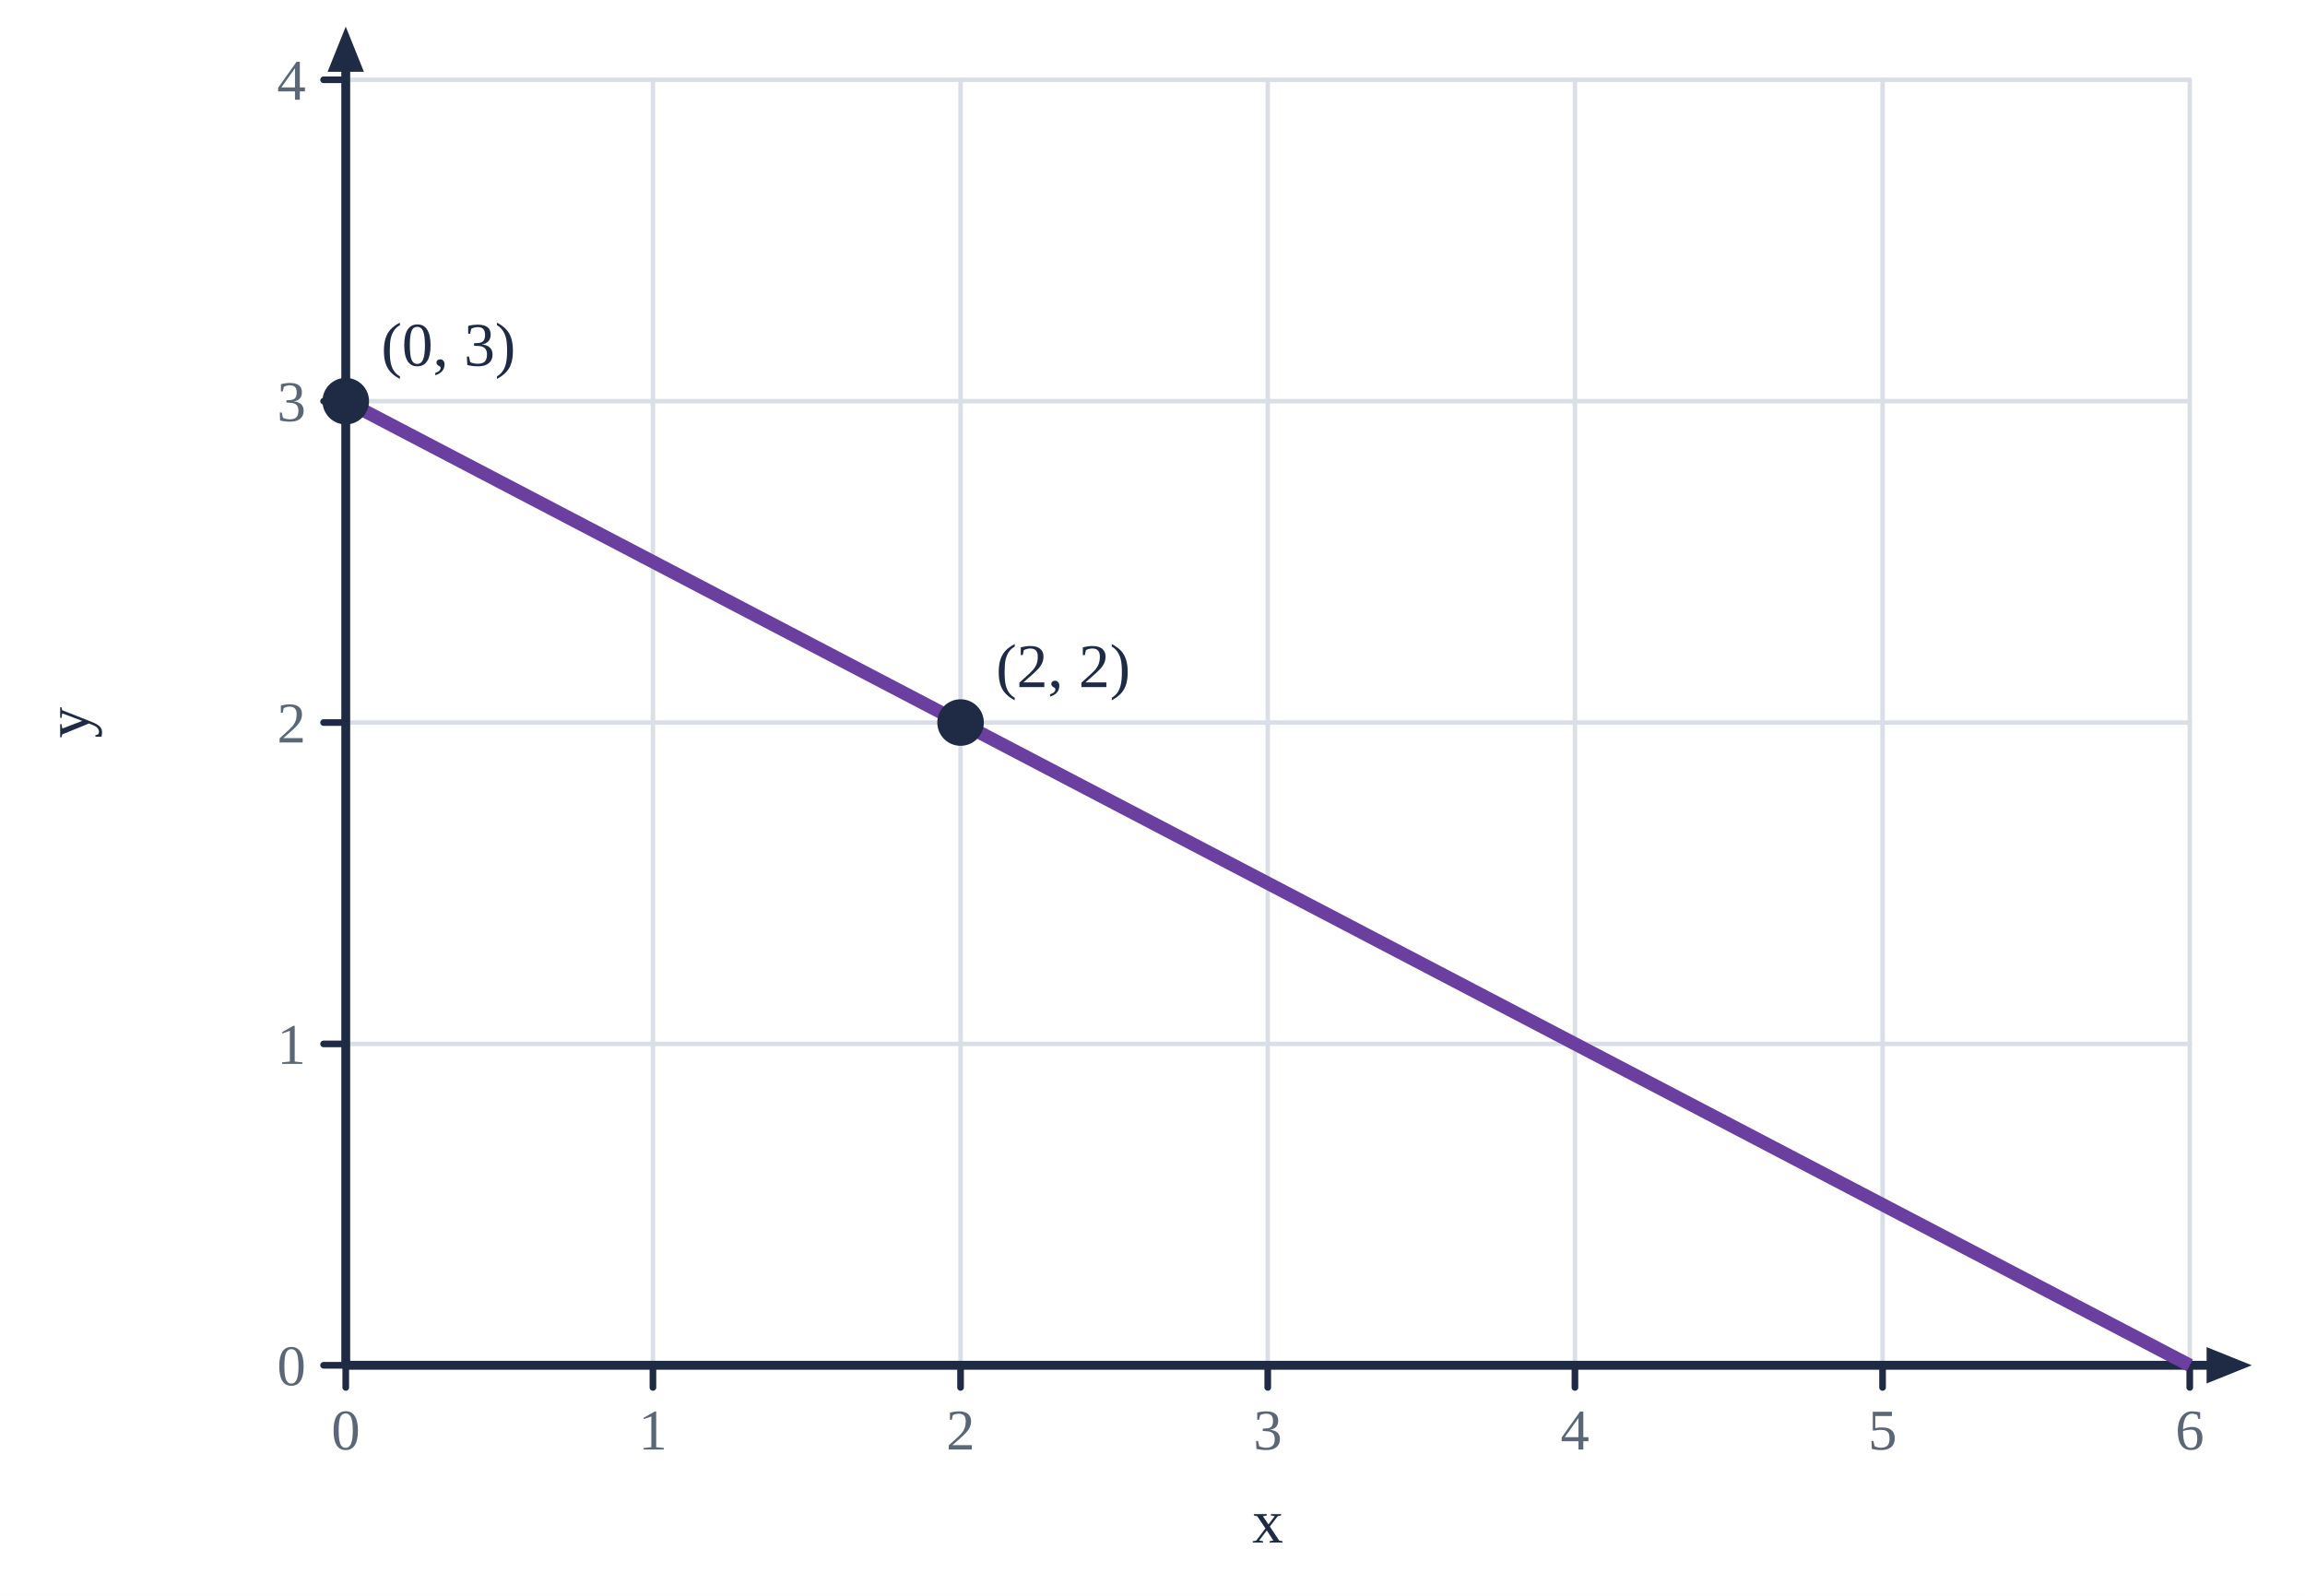
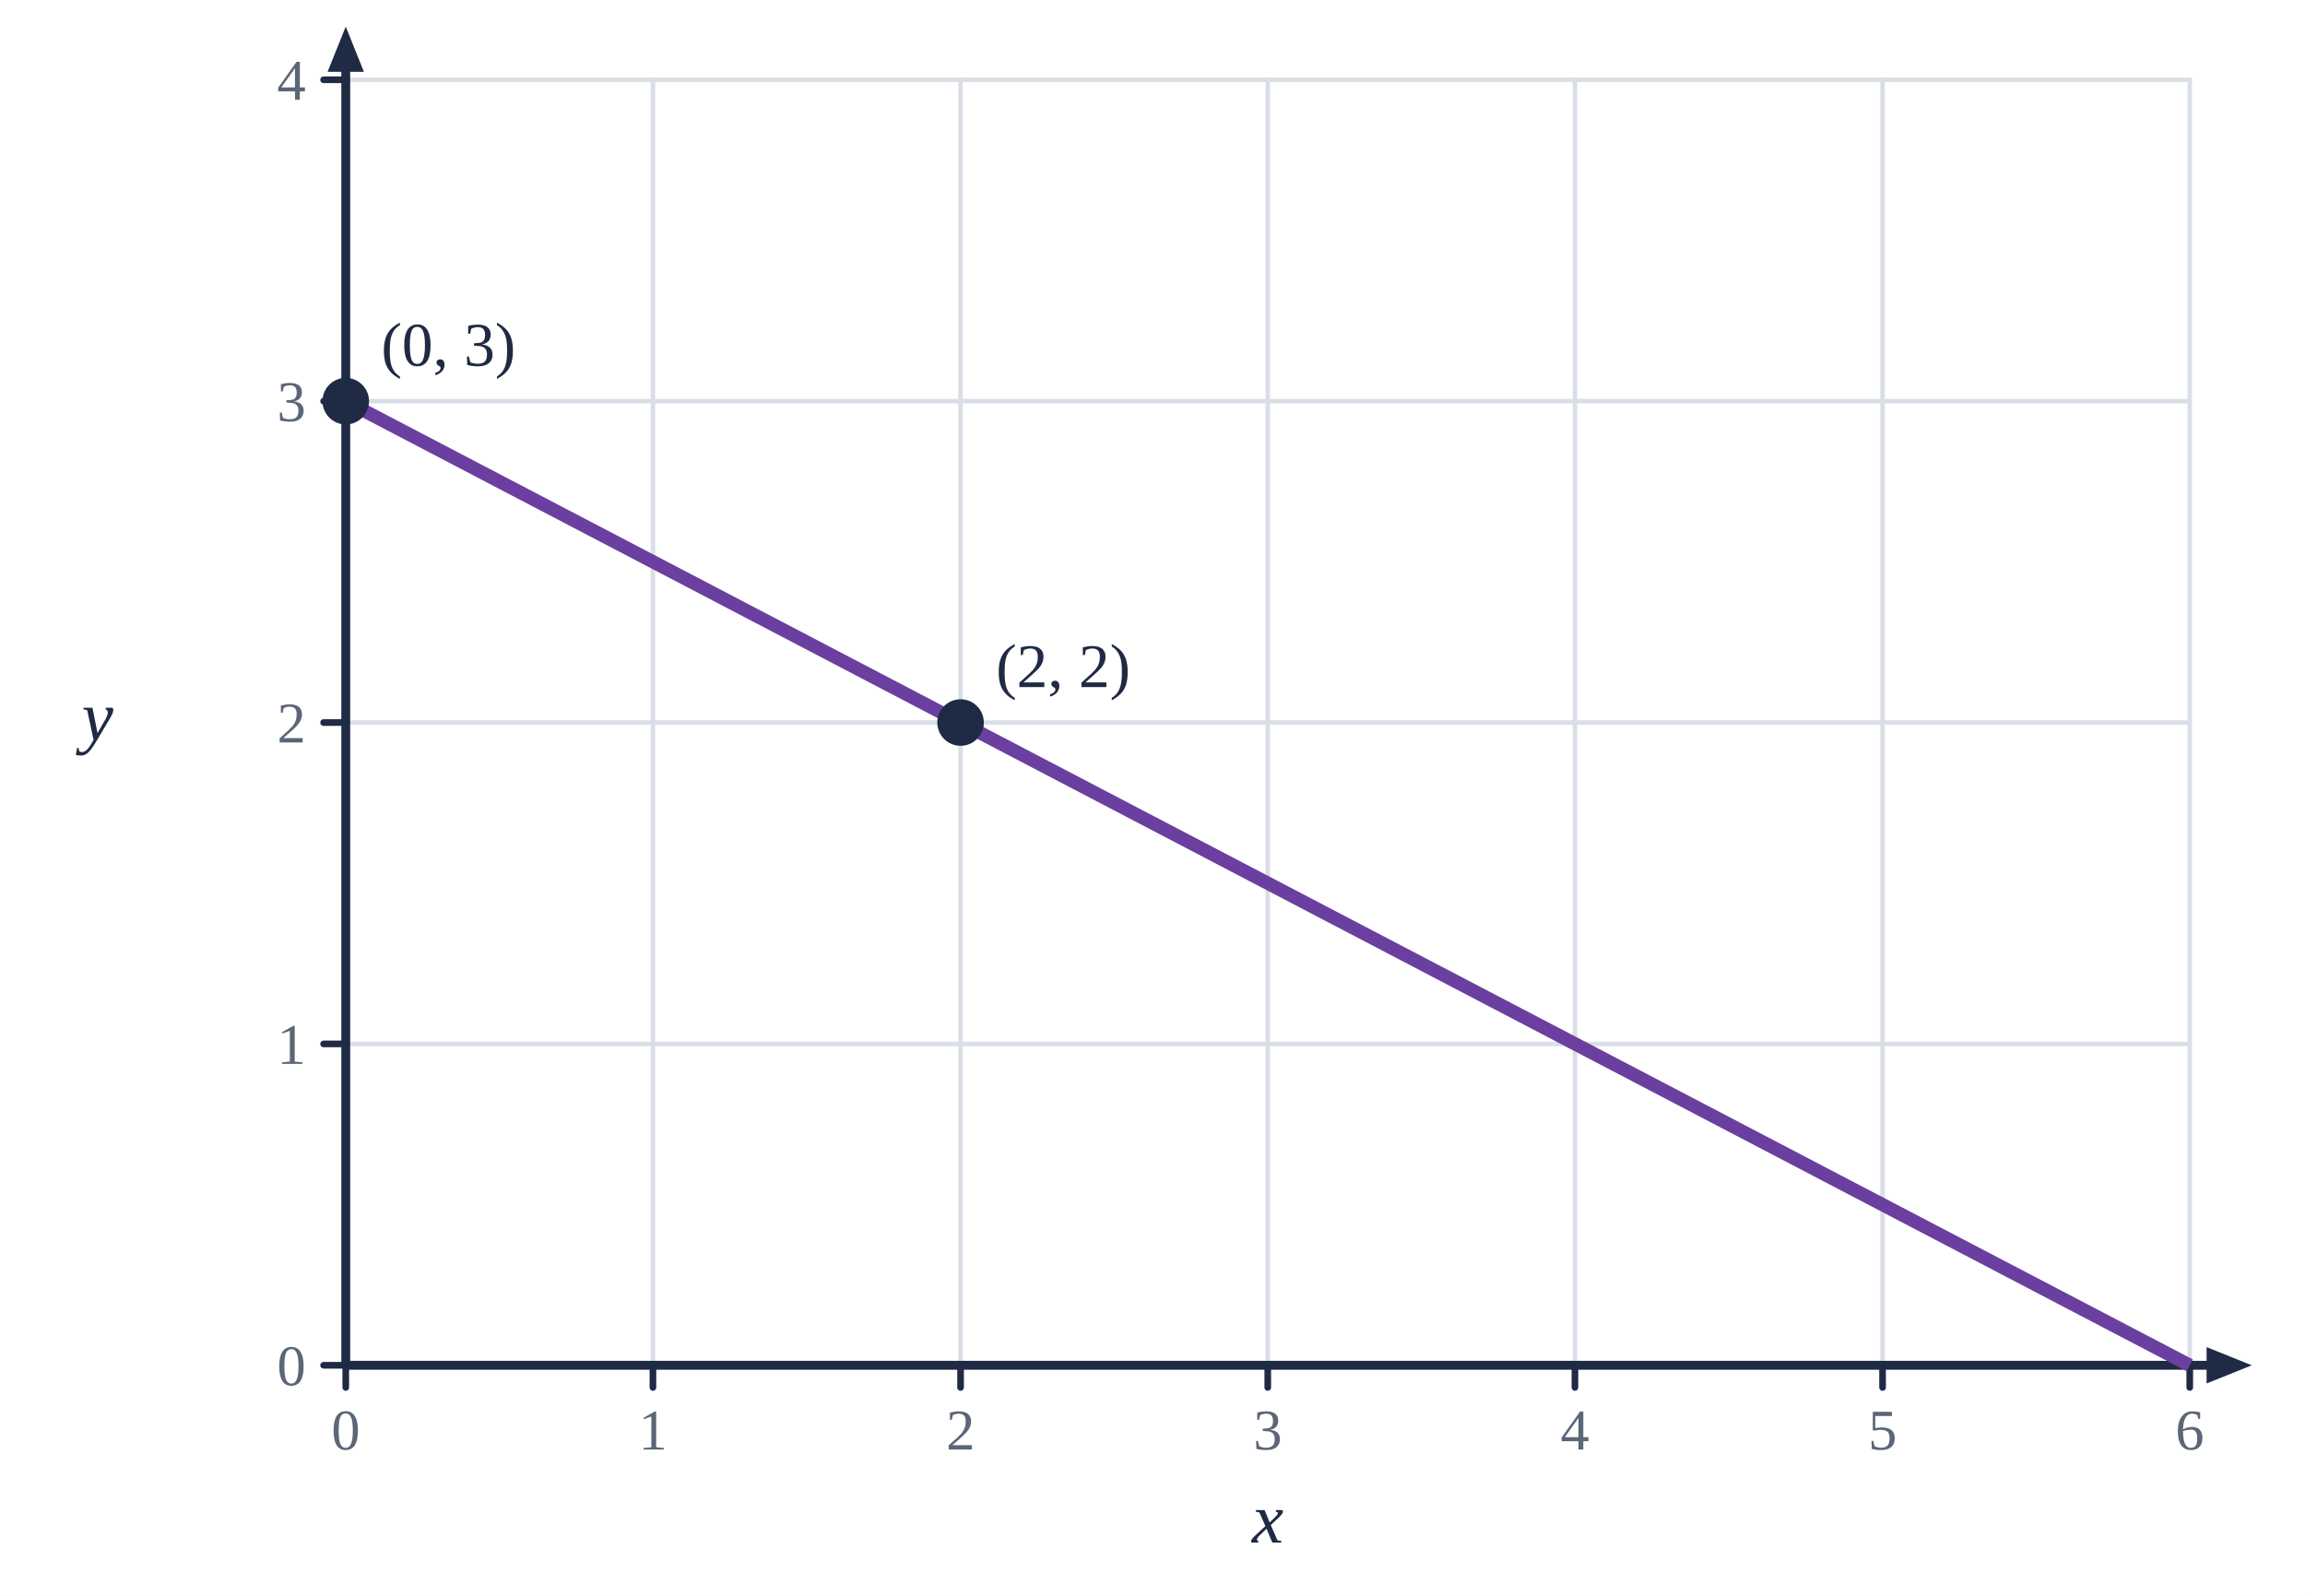
<svg xmlns="http://www.w3.org/2000/svg" viewBox="0 0 520 360" width="520" height="360">
  <rect width="520" height="360" fill="#fff" />
  <line x1="78.0" y1="18.0" x2="78.0" y2="308.0" stroke="#d9dee7" stroke-width="1" stroke-linecap="round" />
  <line x1="147.3" y1="18.0" x2="147.3" y2="308.0" stroke="#d9dee7" stroke-width="1" stroke-linecap="round" />
  <line x1="216.7" y1="18.0" x2="216.7" y2="308.0" stroke="#d9dee7" stroke-width="1" stroke-linecap="round" />
  <line x1="286.0" y1="18.0" x2="286.0" y2="308.0" stroke="#d9dee7" stroke-width="1" stroke-linecap="round" />
  <line x1="355.3" y1="18.0" x2="355.3" y2="308.0" stroke="#d9dee7" stroke-width="1" stroke-linecap="round" />
  <line x1="424.7" y1="18.0" x2="424.7" y2="308.0" stroke="#d9dee7" stroke-width="1" stroke-linecap="round" />
  <line x1="494.0" y1="18.0" x2="494.0" y2="308.0" stroke="#d9dee7" stroke-width="1" stroke-linecap="round" />
  <line x1="78.0" y1="308.0" x2="494.0" y2="308.0" stroke="#d9dee7" stroke-width="1" stroke-linecap="round" />
  <line x1="78.0" y1="235.5" x2="494.0" y2="235.5" stroke="#d9dee7" stroke-width="1" stroke-linecap="round" />
  <line x1="78.0" y1="163.0" x2="494.0" y2="163.0" stroke="#d9dee7" stroke-width="1" stroke-linecap="round" />
  <line x1="78.0" y1="90.5" x2="494.0" y2="90.5" stroke="#d9dee7" stroke-width="1" stroke-linecap="round" />
  <line x1="78.0" y1="18.0" x2="494.0" y2="18.0" stroke="#d9dee7" stroke-width="1" stroke-linecap="round" />
  <line x1="78.0" y1="308.0" x2="501.4" y2="308.0" stroke="#1f2a44" stroke-width="2" stroke-linecap="round" />
  <polygon points="508.0,308.0 497.8,312.1 497.8,303.9" fill="#1f2a44" />
  <line x1="78.0" y1="308.0" x2="78.0" y2="12.6" stroke="#1f2a44" stroke-width="2" stroke-linecap="round" />
  <polygon points="78.0,6.0 82.1,16.2 73.9,16.2" fill="#1f2a44" />
  <line x1="78.0" y1="308.0" x2="78.0" y2="313.0" stroke="#1f2a44" stroke-width="1.5" stroke-linecap="round" />
  <text x="78.0" y="327.0" text-anchor="middle" font-size="13" fill="#5b6676" font-weight="normal" font-family="'Times New Roman',Times,serif">0</text>
  <line x1="147.3" y1="308.0" x2="147.3" y2="313.0" stroke="#1f2a44" stroke-width="1.5" stroke-linecap="round" />
  <text x="147.3" y="327.0" text-anchor="middle" font-size="13" fill="#5b6676" font-weight="normal" font-family="'Times New Roman',Times,serif">1</text>
  <line x1="216.7" y1="308.0" x2="216.7" y2="313.0" stroke="#1f2a44" stroke-width="1.5" stroke-linecap="round" />
  <text x="216.7" y="327.0" text-anchor="middle" font-size="13" fill="#5b6676" font-weight="normal" font-family="'Times New Roman',Times,serif">2</text>
  <line x1="286.0" y1="308.0" x2="286.0" y2="313.0" stroke="#1f2a44" stroke-width="1.5" stroke-linecap="round" />
  <text x="286.0" y="327.0" text-anchor="middle" font-size="13" fill="#5b6676" font-weight="normal" font-family="'Times New Roman',Times,serif">3</text>
  <line x1="355.3" y1="308.0" x2="355.3" y2="313.0" stroke="#1f2a44" stroke-width="1.5" stroke-linecap="round" />
  <text x="355.3" y="327.0" text-anchor="middle" font-size="13" fill="#5b6676" font-weight="normal" font-family="'Times New Roman',Times,serif">4</text>
  <line x1="424.7" y1="308.0" x2="424.7" y2="313.0" stroke="#1f2a44" stroke-width="1.5" stroke-linecap="round" />
  <text x="424.7" y="327.0" text-anchor="middle" font-size="13" fill="#5b6676" font-weight="normal" font-family="'Times New Roman',Times,serif">5</text>
  <line x1="494.0" y1="308.0" x2="494.0" y2="313.0" stroke="#1f2a44" stroke-width="1.5" stroke-linecap="round" />
  <text x="494.0" y="327.0" text-anchor="middle" font-size="13" fill="#5b6676" font-weight="normal" font-family="'Times New Roman',Times,serif">6</text>
  <line x1="73.0" y1="308.0" x2="78.0" y2="308.0" stroke="#1f2a44" stroke-width="1.5" stroke-linecap="round" />
  <text x="69.0" y="312.5" text-anchor="end" font-size="13" fill="#5b6676" font-weight="normal" font-family="'Times New Roman',Times,serif">0</text>
  <line x1="73.0" y1="235.5" x2="78.0" y2="235.5" stroke="#1f2a44" stroke-width="1.5" stroke-linecap="round" />
  <text x="69.0" y="240.0" text-anchor="end" font-size="13" fill="#5b6676" font-weight="normal" font-family="'Times New Roman',Times,serif">1</text>
  <line x1="73.0" y1="163.0" x2="78.0" y2="163.0" stroke="#1f2a44" stroke-width="1.5" stroke-linecap="round" />
  <text x="69.0" y="167.5" text-anchor="end" font-size="13" fill="#5b6676" font-weight="normal" font-family="'Times New Roman',Times,serif">2</text>
  <line x1="73.0" y1="90.5" x2="78.0" y2="90.5" stroke="#1f2a44" stroke-width="1.5" stroke-linecap="round" />
  <text x="69.0" y="95.0" text-anchor="end" font-size="13" fill="#5b6676" font-weight="normal" font-family="'Times New Roman',Times,serif">3</text>
  <line x1="73.0" y1="18.0" x2="78.0" y2="18.0" stroke="#1f2a44" stroke-width="1.5" stroke-linecap="round" />
  <text x="69.0" y="22.5" text-anchor="end" font-size="13" fill="#5b6676" font-weight="normal" font-family="'Times New Roman',Times,serif">4</text>
-   <text x="286.0" y="348.0" text-anchor="middle" font-size="14" fill="#1f2a44" font-weight="normal" font-family="'Times New Roman',Times,serif">x</text>
-   <text x="20.0" y="163.0" text-anchor="middle" font-size="14" fill="#1f2a44" font-weight="normal" font-family="'Times New Roman',Times,serif" transform="rotate(-90 20 163.0)">y</text>
+   <text x="286.0" y="348.0" text-anchor="middle" font-size="14" fill="#1f2a44" font-weight="normal" font-family="'Times New Roman',Times,serif" />
+   <text x="20.0" y="163.0" text-anchor="middle" font-size="14" fill="#1f2a44" font-weight="normal" font-family="'Times New Roman',Times,serif" transform="rotate(-90 20 163.0)" />
  <polyline points="78.0,90.5 494.0,308.0" fill="none" stroke="#6b3fa0" stroke-width="3" stroke-linejoin="round" />
  <circle cx="78.0" cy="90.5" r="4.5" fill="#1f2a44" stroke="#1f2a44" stroke-width="1.5" />
  <text x="86.0" y="82.5" text-anchor="start" font-size="14" fill="#1f2a44" font-weight="normal" font-family="'Times New Roman',Times,serif">(0, 3)</text>
  <circle cx="216.7" cy="163.0" r="4.5" fill="#1f2a44" stroke="#1f2a44" stroke-width="1.5" />
  <text x="224.7" y="155.0" text-anchor="start" font-size="14" fill="#1f2a44" font-weight="normal" font-family="'Times New Roman',Times,serif">(2, 2)</text>
+   <text x="286.0" y="348.0" text-anchor="middle" font-size="16" fill="#1f2a44" font-weight="normal" font-style="italic" font-family="'Times New Roman',Times,serif">x</text>
+   <text x="22.0" y="167.0" text-anchor="middle" font-size="16" fill="#1f2a44" font-weight="normal" font-style="italic" font-family="'Times New Roman',Times,serif">y</text>
</svg>
